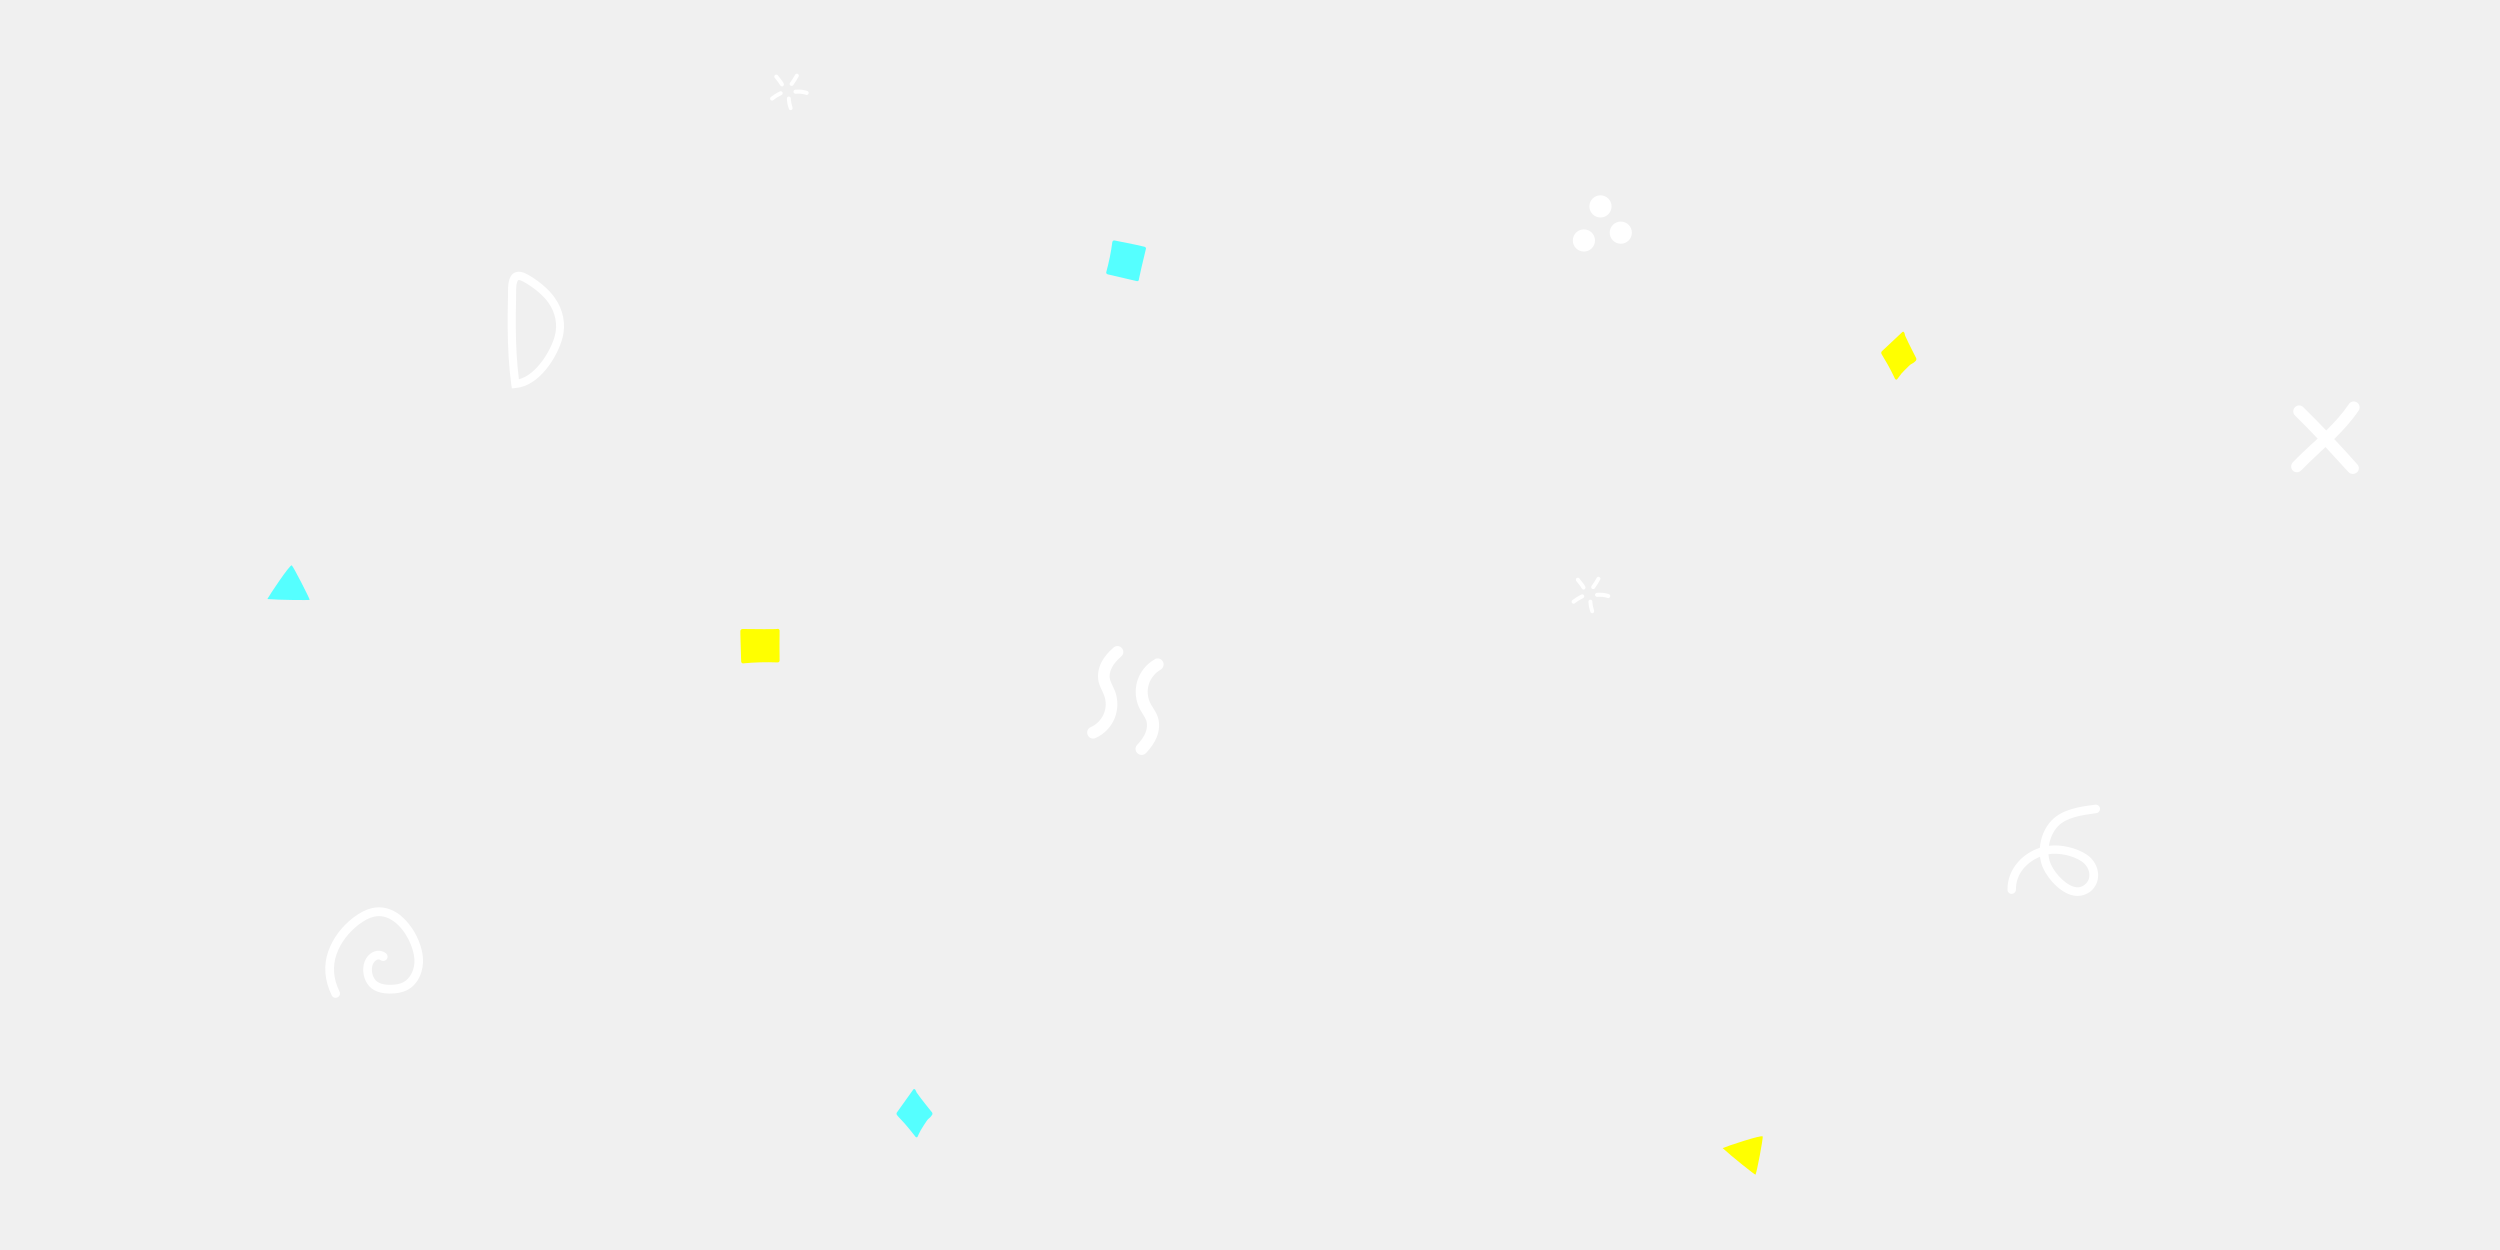
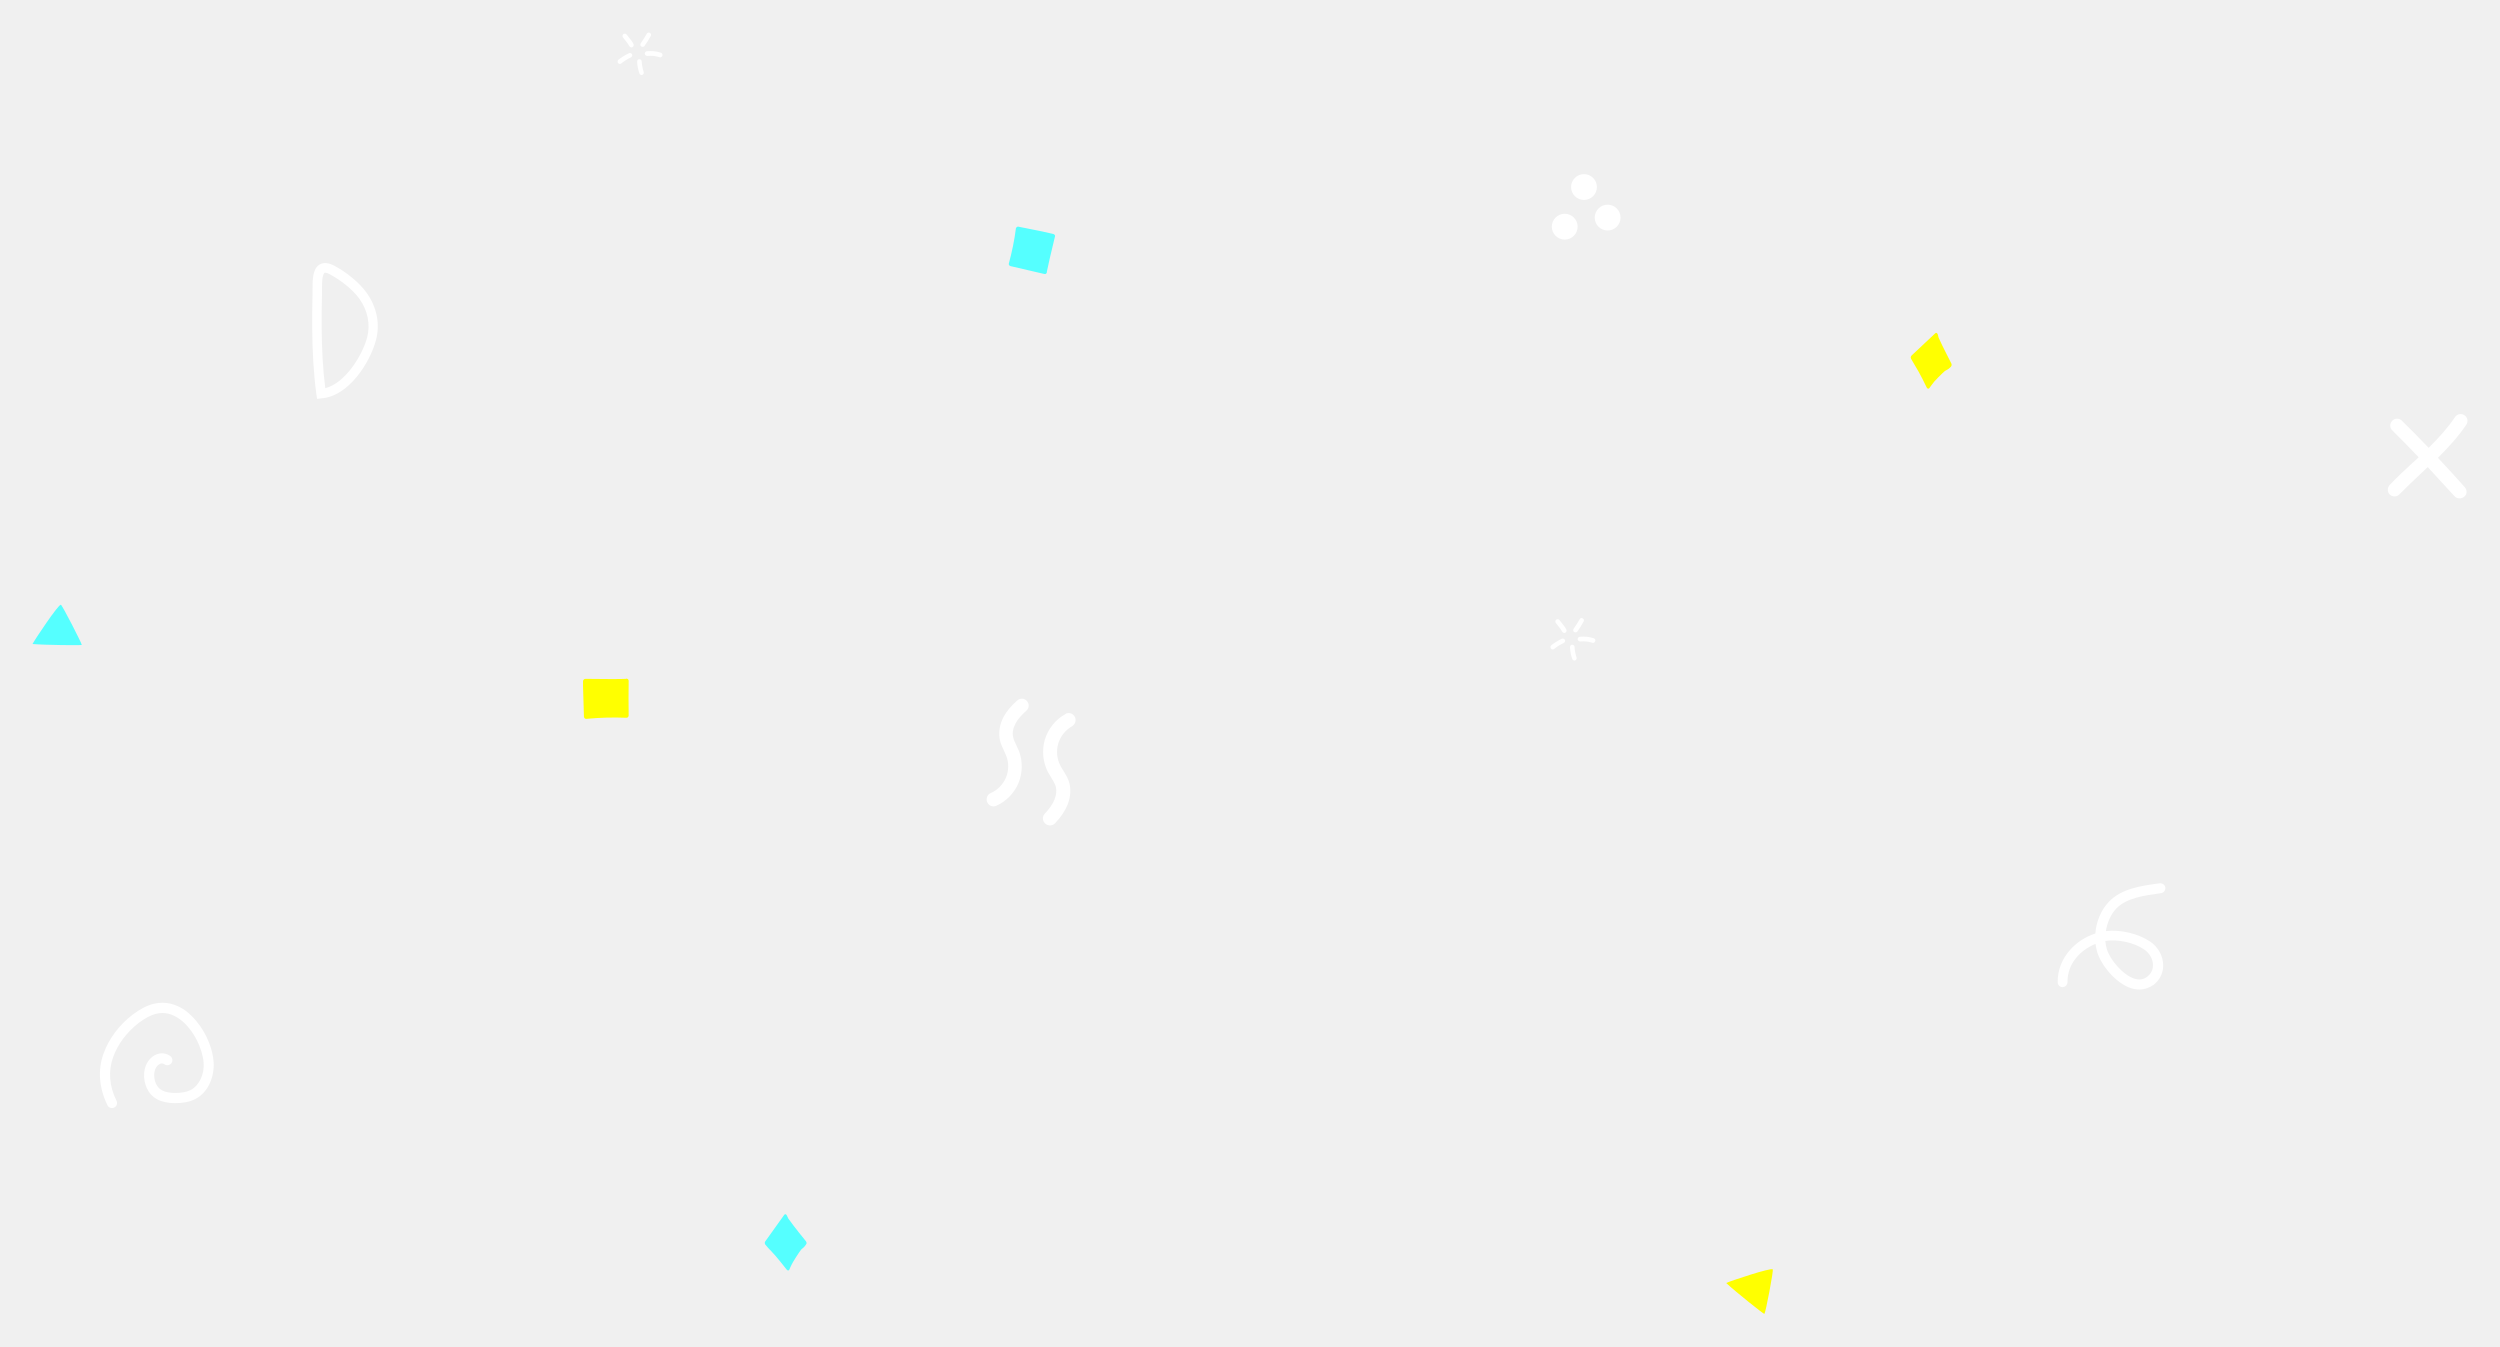
- <svg xmlns="http://www.w3.org/2000/svg" id="svg26" version="1.1" viewBox="0 0 1600 800" height="447.5" width="895">
+ <svg xmlns="http://www.w3.org/2000/svg" width="769.036" height="414.185" viewBox="0 0 1374.813 740.442" version="1.1" id="svg26">
  <defs id="defs30" />
-   <path d="m 498.942,403.657 v 0 c 0,-0.7 -0.5,-1.2 -1.2,-1.2 -0.1,0 -0.3,0 -0.4,0.1 -1.6,0.2 -14.3,0.1 -22.2,0 -0.3,0 -0.6,0.1 -0.9,0.4 -0.2,0.2 -0.4,0.5 -0.4,0.9 0,0.2 0,4.9 0.1,5.9 l 0.4,13.6 c 0,0.3 0.2,0.6 0.4,0.9 0.2,0.2 0.5,0.3 0.8,0.3 h 0.1 c 7.3,-0.7 14.7,-0.9 22,-0.6 0.3,0 0.7,-0.1 0.9,-0.3 0.2,-0.2 0.4,-0.6 0.4,-0.9 -0.1,-6.1 -0.1,-13.2 0,-19.1 z" style="fill:#ffff00;stroke-width:1" id="path10" />
-   <path transform="scale(1.78771)" d="M 685.962 128.153 C 685.962 128.097 683.221 122.895 682.046 120.21 C 681.99 120.042 681.878 119.594 681.822 119.315 C 681.766 119.091 681.654 118.923 681.487 118.811 C 681.319 118.699 681.151 118.755 681.039 118.867 L 673.711 125.748 L 673.711 125.748 C 673.599 125.859 673.543 126.027 673.487 126.195 C 673.487 126.363 673.487 126.587 673.599 126.754 C 673.655 126.81 674.383 128.153 674.774 128.768 C 676.117 130.838 678.41 135.537 678.41 135.593 C 678.522 135.76 678.634 135.872 678.802 135.928 C 678.969 135.928 679.081 135.872 679.193 135.76 C 679.193 135.76 680.2 134.362 680.703 133.747 C 681.543 132.852 682.382 131.957 683.277 131.118 C 683.948 130.446 684.172 130.334 684.451 130.222 C 684.731 130.055 685.067 129.943 685.85 129.16 C 686.073 128.88 686.129 128.433 685.962 128.153 z " style="stroke-width:0.559;fill:#ffff00" id="path38" />
-   <path transform="scale(1.78771)" d="M 616.711 411.029 C 618.109 410.358 630.583 406.218 631.031 406.833 C 631.311 407.225 628.849 420.147 628.458 420.538 C 628.346 420.706 619.508 413.658 616.711 411.029 z " style="stroke-width:0.559;fill:#ffff00" id="path36" />
-   <path id="path12" d="M171.1 383.4c1.3-2.5 14.3-22 15.6-21.6.8.3 11.5 21.2 11.5 22.1C198.1 384.2 177.9 384 171.1 383.4zM596.4 711.8c-.1-.1-6.7-8.2-9.7-12.5-.2-.3-.5-1-.7-1.5-.2-.4-.4-.7-.7-.8-.3-.1-.6 0-.8.3L574 712c0 0 0 0 0 0-.2.2-.2.5-.2.9 0 .3.2.7.4.9.1.1 1.8 2.2 2.8 3.1 3.1 3.1 8.8 10.5 8.9 10.6.2.3.5.4.8.4.3 0 .5-.2.6-.5 0 0 1.2-2.8 2-4.1 1.1-1.9 2.3-3.7 3.5-5.5.9-1.4 1.3-1.7 1.7-2 .5-.4 1-.7 2.1-2.4C596.9 713.1 596.8 712.3 596.4 711.8zM727.5 179.9C727.5 179.9 727.5 179.9 727.5 179.9c.6.2 1.3-.2 1.4-.8 0-.1 0-.2 0-.4.2-1.4 2.8-12.6 4.5-19.5.1-.3 0-.6-.2-.8-.2-.3-.5-.4-.8-.5-.2 0-4.7-1.1-5.7-1.3l-13.4-2.7c-.3-.1-.7 0-.9.2-.2.2-.4.4-.5.6 0 0 0 .1 0 .1-.8 6.5-2.2 13.1-3.9 19.4-.1.3 0 .6.2.9.2.3.5.4.8.5C714.8 176.9 721.7 178.5 727.5 179.9zM728.5 178.1c-.1-.1-.2-.2-.4-.2C728.3 177.9 728.4 178 728.5 178.1z" fill="#5ff" />
-   <g id="g24" fill="#FFF">
-     <path id="path14" d="M699.6 472.7c-1.5 0-2.8-.8-3.5-2.3-.8-1.9 0-4.2 1.9-5 3.7-1.6 6.8-4.7 8.4-8.5 1.6-3.8 1.7-8.1.2-11.9-.3-.9-.8-1.8-1.2-2.8-.8-1.7-1.8-3.7-2.3-5.9-.9-4.1-.2-8.6 2-12.8 1.7-3.1 4.1-6.1 7.6-9.1 1.6-1.4 4-1.2 5.3.4 1.4 1.6 1.2 4-.4 5.3-2.8 2.5-4.7 4.7-5.9 7-1.4 2.6-1.9 5.3-1.3 7.6.3 1.4 1 2.8 1.7 4.3.5 1.1 1 2.2 1.5 3.3 2.1 5.6 2 12-.3 17.6-2.3 5.5-6.8 10.1-12.3 12.5C700.6 472.6 700.1 472.7 699.6 472.7zM740.4 421.4c1.5-.2 3 .5 3.8 1.9 1.1 1.8.4 4.2-1.4 5.3-3.7 2.1-6.4 5.6-7.6 9.5-1.2 4-.8 8.4 1.1 12.1.4.9 1 1.7 1.6 2.7 1 1.7 2.2 3.5 3 5.7 1.4 4 1.2 8.7-.6 13.2-1.4 3.4-3.5 6.6-6.8 10.1-1.5 1.6-3.9 1.7-5.5.2-1.6-1.4-1.7-3.9-.2-5.4 2.6-2.8 4.3-5.3 5.3-7.7 1.1-2.8 1.3-5.6.5-7.9-.5-1.3-1.3-2.7-2.2-4.1-.6-1-1.3-2.1-1.9-3.2-2.8-5.4-3.4-11.9-1.7-17.8 1.8-5.9 5.8-11 11.2-14C739.4 421.6 739.9 421.4 740.4 421.4zM261.3 590.9c5.7 6.8 9 15.7 9.4 22.4.5 7.3-2.4 16.4-10.2 20.4-3 1.5-6.7 2.2-11.2 2.2-7.9-.1-12.9-2.9-15.4-8.4-2.1-4.7-2.3-11.4 1.8-15.9 3.2-3.5 7.8-4.1 11.2-1.6 1.2.9 1.5 2.7.6 3.9-.9 1.2-2.7 1.5-3.9.6-1.8-1.3-3.6.6-3.8.8-2.4 2.6-2.1 7-.8 9.9 1.5 3.4 4.7 5 10.4 5.1 3.6 0 6.4-.5 8.6-1.6 4.7-2.4 7.7-8.6 7.2-15-.5-7.3-5.3-18.2-13-23.9-4.2-3.1-8.5-4.1-12.9-3.1-3.1.7-6.2 2.4-9.7 5-6.6 5.1-11.7 11.8-14.2 19-2.7 7.7-2.1 15.8 1.9 23.9.7 1.4.1 3.1-1.3 3.7-1.4.7-3.1.1-3.7-1.3-4.6-9.4-5.4-19.2-2.2-28.2 2.9-8.2 8.6-15.9 16.1-21.6 4.1-3.1 8-5.1 11.8-6 6-1.4 12 0 17.5 4C257.6 586.9 259.6 588.8 261.3 590.9z" />
-     <circle id="circle16" r="7.1" cy="153.9" cx="1013.7" />
-     <circle id="circle18" r="7.1" cy="132.1" cx="1024.3" />
-     <circle id="circle20" r="7.1" cy="148.9" cx="1037.3" />
-     <path id="path22" d="M1508.7 297.2c-4.8-5.4-9.7-10.8-14.8-16.2 5.6-5.6 11.1-11.5 15.6-18.2 1.2-1.7.7-4.1-1-5.2-1.7-1.2-4.1-.7-5.2 1-4.2 6.2-9.1 11.6-14.5 16.9-4.8-5-9.7-10-14.7-14.9-1.5-1.5-3.9-1.5-5.3 0-1.5 1.5-1.5 3.9 0 5.3 4.9 4.8 9.7 9.8 14.5 14.8-1.1 1.1-2.3 2.2-3.5 3.2-4.1 3.8-8.4 7.8-12.4 12-1.4 1.5-1.4 3.8 0 5.3 0 0 0 0 0 0 1.5 1.4 3.9 1.4 5.3-.1 3.9-4 8.1-7.9 12.1-11.7 1.2-1.1 2.3-2.2 3.5-3.3 4.9 5.3 9.8 10.6 14.6 15.9.1.1.1.1.2.2 1.4 1.4 3.7 1.5 5.2.2C1510 301.2 1510.1 298.8 1508.7 297.2zM327.6 248.6l-.4-2.6c-1.5-11.1-2.2-23.2-2.3-37 0-5.5 0-11.5.2-18.5 0-.7 0-1.5 0-2.3 0-5 0-11.2 3.9-13.5 2.2-1.3 5.1-1 8.5.9 5.7 3.1 13.2 8.7 17.5 14.9 5.5 7.8 7.3 16.9 5 25.7-3.2 12.3-15 31-30 32.1L327.6 248.6zM332.1 179.2c-.2 0-.3 0-.4.1-.1.1-.7.5-1.1 2.7-.3 1.9-.3 4.2-.3 6.3 0 .8 0 1.7 0 2.4-.2 6.9-.2 12.8-.2 18.3.1 12.5.7 23.5 2 33.7 11-2.7 20.4-18.1 23-27.8 1.9-7.2.4-14.8-4.2-21.3l0 0C347 188.1 340 183 335 180.3 333.6 179.5 332.6 179.2 332.1 179.2zM516.3 60.8c-.1 0-.2 0-.4-.1-2.4-.7-4-.9-6.7-.7-.7 0-1.3-.5-1.4-1.2 0-.7.5-1.3 1.2-1.4 3.1-.2 4.9 0 7.6.8.7.2 1.1.9.9 1.6C517.3 60.4 516.8 60.8 516.3 60.8zM506.1 70.5c-.5 0-1-.3-1.2-.8-.8-2.1-1.2-4.3-1.3-6.6 0-.7.5-1.3 1.2-1.3.7 0 1.3.5 1.3 1.2.1 2 .5 3.9 1.1 5.8.2.7-.1 1.4-.8 1.6C506.4 70.5 506.2 70.5 506.1 70.5zM494.1 64.4c-.4 0-.8-.2-1-.5-.4-.6-.3-1.4.2-1.8 1.8-1.4 3.7-2.6 5.8-3.6.6-.3 1.4 0 1.7.6.3.6 0 1.4-.6 1.7-1.9.9-3.7 2-5.3 3.3C494.7 64.3 494.4 64.4 494.1 64.4zM500.5 55.3c-.5 0-.9-.3-1.2-.7-.5-1-1.2-1.9-2.4-3.4-.3-.4-.7-.9-1.1-1.4-.4-.6-.3-1.4.2-1.8.6-.4 1.4-.3 1.8.2.4.5.8 1 1.1 1.4 1.3 1.6 2.1 2.6 2.7 3.9.3.6 0 1.4-.6 1.7C500.9 55.3 500.7 55.3 500.5 55.3zM506.7 55c-.3 0-.5-.1-.8-.2-.6-.4-.7-1.2-.3-1.8 1.2-1.7 2.3-3.4 3.3-5.2.3-.6 1.1-.9 1.7-.5.6.3.9 1.1.5 1.7-1 1.9-2.2 3.8-3.5 5.6C507.4 54.8 507.1 55 506.7 55zM1029.3 382.8c-.1 0-.2 0-.4-.1-2.4-.7-4-.9-6.7-.7-.7 0-1.3-.5-1.4-1.2 0-.7.5-1.3 1.2-1.4 3.1-.2 4.9 0 7.6.8.7.2 1.1.9.9 1.6C1030.3 382.4 1029.8 382.8 1029.3 382.8zM1019.1 392.5c-.5 0-1-.3-1.2-.8-.8-2.1-1.2-4.3-1.3-6.6 0-.7.5-1.3 1.2-1.3.7 0 1.3.5 1.3 1.2.1 2 .5 3.9 1.1 5.8.2.7-.1 1.4-.8 1.6C1019.4 392.5 1019.2 392.5 1019.1 392.5zM1007.1 386.4c-.4 0-.8-.2-1-.5-.4-.6-.3-1.4.2-1.8 1.8-1.4 3.7-2.6 5.8-3.6.6-.3 1.4 0 1.7.6.3.6 0 1.4-.6 1.7-1.9.9-3.7 2-5.3 3.3C1007.7 386.3 1007.4 386.4 1007.1 386.4zM1013.5 377.3c-.5 0-.9-.3-1.2-.7-.5-1-1.2-1.9-2.4-3.4-.3-.4-.7-.9-1.1-1.4-.4-.6-.3-1.4.2-1.8.6-.4 1.4-.3 1.8.2.4.5.8 1 1.1 1.4 1.3 1.6 2.1 2.6 2.7 3.9.3.6 0 1.4-.6 1.7C1013.9 377.3 1013.7 377.3 1013.5 377.3zM1019.7 377c-.3 0-.5-.1-.8-.2-.6-.4-.7-1.2-.3-1.8 1.2-1.7 2.3-3.4 3.3-5.2.3-.6 1.1-.9 1.7-.5.6.3.9 1.1.5 1.7-1 1.9-2.2 3.8-3.5 5.6C1020.4 376.8 1020.1 377 1019.7 377zM1329.7 573.4c-1.4 0-2.9-.2-4.5-.7-8.4-2.7-16.6-12.7-18.7-20-.4-1.4-.7-2.9-.9-4.4-8.1 3.3-15.5 10.6-15.4 21 0 1.5-1.2 2.7-2.7 2.8 0 0 0 0 0 0-1.5 0-2.7-1.2-2.7-2.7-.1-6.7 2.4-12.9 7-18 3.6-4 8.4-7.1 13.7-8.8.5-6.5 3.1-12.9 7.4-17.4 7-7.4 18.2-8.9 27.3-10.1l.7-.1c1.5-.2 2.9.9 3.1 2.3.2 1.5-.9 2.9-2.3 3.1l-.7.1c-8.6 1.2-18.4 2.5-24 8.4-3 3.2-5 7.7-5.7 12.4 7.9-1 17.7 1.3 24.3 5.7 4.3 2.9 7.1 7.8 7.2 12.7.2 4.3-1.7 8.3-5.2 11.1C1335.2 572.4 1332.6 573.4 1329.7 573.4zM1311 546.7c.1 1.5.4 3 .8 4.4 1.7 5.8 8.7 14.2 15.1 16.3 2.8.9 5.1.5 7.2-1.1 2.7-2.1 3.2-4.8 3.1-6.6-.1-3.2-2-6.4-4.8-8.3C1326.7 547.5 1317.7 545.6 1311 546.7z" />
+   <path id="path10" style="fill:#ffff00;stroke-width:1" d="m 345.719,374.416 v 0 c 0,-0.7 -0.5,-1.2 -1.2,-1.2 -0.1,0 -0.3,0 -0.4,0.1 -1.6,0.2 -14.3,0.1 -22.2,0 -0.3,0 -0.6,0.1 -0.9,0.4 -0.2,0.2 -0.4,0.5 -0.4,0.9 0,0.2 0,4.9 0.1,5.9 l 0.4,13.6 c 0,0.3 0.2,0.6 0.4,0.9 0.2,0.2 0.5,0.3 0.8,0.3 h 0.1 c 7.3,-0.7 14.7,-0.9 22,-0.6 0.3,0 0.7,-0.1 0.9,-0.3 0.2,-0.2 0.4,-0.6 0.4,-0.9 -0.1,-6.1 -0.1,-13.2 0,-19.1 z" />
+   <path id="path38" style="fill:#ffff00;stroke-width:1" d="m 1073.077,199.859 c 0,-0.1 -4.9,-9.4 -7,-14.2 -0.1,-0.3 -0.3,-1.1 -0.4,-1.6 -0.1,-0.4 -0.3,-0.7 -0.6,-0.9 -0.3,-0.2 -0.6,-0.1 -0.8,0.1 l -13.1,12.3 v 0 c -0.2,0.2 -0.3,0.5 -0.4,0.8 0,0.3 0,0.7 0.2,1 0.1,0.1 1.4,2.5 2.1,3.6 2.4,3.7 6.5,12.1 6.5,12.2 0.2,0.3 0.4,0.5 0.7,0.6 0.3,0 0.5,-0.1 0.7,-0.3 0,0 1.8,-2.5 2.7,-3.6 1.5,-1.6 3,-3.2 4.6,-4.7 1.2,-1.2 1.6,-1.4 2.1,-1.6 0.5,-0.3 1.1,-0.5 2.5,-1.9 0.4,-0.5 0.5,-1.3 0.2,-1.8 z" />
+   <path id="path36" style="fill:#ffff00;stroke-width:1" d="m 949.277,705.559 c 2.5,-1.2 24.8,-8.6 25.6,-7.5 0.5,0.7 -3.9,23.8 -4.6,24.5 -0.2,0.3 -16,-12.3 -21,-17 z" />
+   <path fill="#55ffff" d="m 17.877,354.159 c 1.3,-2.5 14.3,-22 15.6,-21.6 0.8,0.3 11.5,21.2 11.5,22.1 -0.1,0.3 -20.3,0.1 -27.1,-0.5 z m 425.3,328.4 c -0.1,-0.1 -6.7,-8.2 -9.7,-12.5 -0.2,-0.3 -0.5,-1 -0.7,-1.5 -0.2,-0.4 -0.4,-0.7 -0.7,-0.8 -0.3,-0.1 -0.6,0 -0.8,0.3 l -10.5,14.7 c 0,0 0,0 0,0 -0.2,0.2 -0.2,0.5 -0.2,0.9 0,0.3 0.2,0.7 0.4,0.9 0.1,0.1 1.8,2.2 2.8,3.1 3.1,3.1 8.8,10.5 8.9,10.6 0.2,0.3 0.5,0.4 0.8,0.4 0.3,0 0.5,-0.2 0.6,-0.5 0,0 1.2,-2.8 2,-4.1 1.1,-1.9 2.3,-3.7 3.5,-5.5 0.9,-1.4 1.3,-1.7 1.7,-2 0.5,-0.4 1,-0.7 2.1,-2.4 0.3,-0.3 0.2,-1.1 -0.2,-1.6 z m 131.1,-531.9 c 0,0 0,0 0,0 0.6,0.2 1.3,-0.2 1.4,-0.8 0,-0.1 0,-0.2 0,-0.4 0.2,-1.4 2.8,-12.6 4.5,-19.5 0.1,-0.3 0,-0.6 -0.2,-0.8 -0.2,-0.3 -0.5,-0.4 -0.8,-0.5 -0.2,0 -4.7,-1.1 -5.7,-1.3 l -13.4,-2.7 c -0.3,-0.1 -0.7,0 -0.9,0.2 -0.2,0.2 -0.4,0.4 -0.5,0.6 0,0 0,0.1 0,0.1 -0.8,6.5 -2.2,13.1 -3.9,19.4 -0.1,0.3 0,0.6 0.2,0.9 0.2,0.3 0.5,0.4 0.8,0.5 5.8,1.3 12.7,2.9 18.5,4.3 z m 1,-1.8 c -0.1,-0.1 -0.2,-0.2 -0.4,-0.2 0.2,0 0.3,0.1 0.4,0.2 z" id="path12" />
+   <g transform="translate(-153.2229,-29.24077)" fill="#ffffff" id="g24">
+     <path d="m 699.6,472.7 c -1.5,0 -2.8,-0.8 -3.5,-2.3 -0.8,-1.9 0,-4.2 1.9,-5 3.7,-1.6 6.8,-4.7 8.4,-8.5 1.6,-3.8 1.7,-8.1 0.2,-11.9 -0.3,-0.9 -0.8,-1.8 -1.2,-2.8 -0.8,-1.7 -1.8,-3.7 -2.3,-5.9 -0.9,-4.1 -0.2,-8.6 2,-12.8 1.7,-3.1 4.1,-6.1 7.6,-9.1 1.6,-1.4 4,-1.2 5.3,0.4 1.4,1.6 1.2,4 -0.4,5.3 -2.8,2.5 -4.7,4.7 -5.9,7 -1.4,2.6 -1.9,5.3 -1.3,7.6 0.3,1.4 1,2.8 1.7,4.3 0.5,1.1 1,2.2 1.5,3.3 2.1,5.6 2,12 -0.3,17.6 -2.3,5.5 -6.8,10.1 -12.3,12.5 -0.4,0.2 -0.9,0.3 -1.4,0.3 z m 40.8,-51.3 c 1.5,-0.2 3,0.5 3.8,1.9 1.1,1.8 0.4,4.2 -1.4,5.3 -3.7,2.1 -6.4,5.6 -7.6,9.5 -1.2,4 -0.8,8.4 1.1,12.1 0.4,0.9 1,1.7 1.6,2.7 1,1.7 2.2,3.5 3,5.7 1.4,4 1.2,8.7 -0.6,13.2 -1.4,3.4 -3.5,6.6 -6.8,10.1 -1.5,1.6 -3.9,1.7 -5.5,0.2 -1.6,-1.4 -1.7,-3.9 -0.2,-5.4 2.6,-2.8 4.3,-5.3 5.3,-7.7 1.1,-2.8 1.3,-5.6 0.5,-7.9 -0.5,-1.3 -1.3,-2.7 -2.2,-4.1 -0.6,-1 -1.3,-2.1 -1.9,-3.2 -2.8,-5.4 -3.4,-11.9 -1.7,-17.8 1.8,-5.9 5.8,-11 11.2,-14 0.4,-0.4 0.9,-0.6 1.4,-0.6 z M 261.3,590.9 c 5.7,6.8 9,15.7 9.4,22.4 0.5,7.3 -2.4,16.4 -10.2,20.4 -3,1.5 -6.7,2.2 -11.2,2.2 -7.9,-0.1 -12.9,-2.9 -15.4,-8.4 -2.1,-4.7 -2.3,-11.4 1.8,-15.9 3.2,-3.5 7.8,-4.1 11.2,-1.6 1.2,0.9 1.5,2.7 0.6,3.9 -0.9,1.2 -2.7,1.5 -3.9,0.6 -1.8,-1.3 -3.6,0.6 -3.8,0.8 -2.4,2.6 -2.1,7 -0.8,9.9 1.5,3.4 4.7,5 10.4,5.1 3.6,0 6.4,-0.5 8.6,-1.6 4.7,-2.4 7.7,-8.6 7.2,-15 -0.5,-7.3 -5.3,-18.2 -13,-23.9 -4.2,-3.1 -8.5,-4.1 -12.9,-3.1 -3.1,0.7 -6.2,2.4 -9.7,5 -6.6,5.1 -11.7,11.8 -14.2,19 -2.7,7.7 -2.1,15.8 1.9,23.9 0.7,1.4 0.1,3.1 -1.3,3.7 -1.4,0.7 -3.1,0.1 -3.7,-1.3 -4.6,-9.4 -5.4,-19.2 -2.2,-28.2 2.9,-8.2 8.6,-15.9 16.1,-21.6 4.1,-3.1 8,-5.1 11.8,-6 6,-1.4 12,0 17.5,4 2.1,1.7 4.1,3.6 5.8,5.7 z" id="path14" />
+     <circle cx="1013.7" cy="153.9" r="7.1" id="circle16" />
+     <circle cx="1024.3" cy="132.1" r="7.1" id="circle18" />
+     <circle cx="1037.3" cy="148.9" r="7.1" id="circle20" />
+     <path d="m 1508.7,297.2 c -4.8,-5.4 -9.7,-10.8 -14.8,-16.2 5.6,-5.6 11.1,-11.5 15.6,-18.2 1.2,-1.7 0.7,-4.1 -1,-5.2 -1.7,-1.2 -4.1,-0.7 -5.2,1 -4.2,6.2 -9.1,11.6 -14.5,16.9 -4.8,-5 -9.7,-10 -14.7,-14.9 -1.5,-1.5 -3.9,-1.5 -5.3,0 -1.5,1.5 -1.5,3.9 0,5.3 4.9,4.8 9.7,9.8 14.5,14.8 -1.1,1.1 -2.3,2.2 -3.5,3.2 -4.1,3.8 -8.4,7.8 -12.4,12 -1.4,1.5 -1.4,3.8 0,5.3 0,0 0,0 0,0 1.5,1.4 3.9,1.4 5.3,-0.1 3.9,-4 8.1,-7.9 12.1,-11.7 1.2,-1.1 2.3,-2.2 3.5,-3.3 4.9,5.3 9.8,10.6 14.6,15.9 0.1,0.1 0.1,0.1 0.2,0.2 1.4,1.4 3.7,1.5 5.2,0.2 1.7,-1.2 1.8,-3.6 0.4,-5.2 z M 327.6,248.6 327.2,246 c -1.5,-11.1 -2.2,-23.2 -2.3,-37 0,-5.5 0,-11.5 0.2,-18.5 0,-0.7 0,-1.5 0,-2.3 0,-5 0,-11.2 3.9,-13.5 2.2,-1.3 5.1,-1 8.5,0.9 5.7,3.1 13.2,8.7 17.5,14.9 5.5,7.8 7.3,16.9 5,25.7 -3.2,12.3 -15,31 -30,32.1 z m 4.5,-69.4 c -0.2,0 -0.3,0 -0.4,0.1 -0.1,0.1 -0.7,0.5 -1.1,2.7 -0.3,1.9 -0.3,4.2 -0.3,6.3 0,0.8 0,1.7 0,2.4 -0.2,6.9 -0.2,12.8 -0.2,18.3 0.1,12.5 0.7,23.5 2,33.7 11,-2.7 20.4,-18.1 23,-27.8 1.9,-7.2 0.4,-14.8 -4.2,-21.3 v 0 C 347,188.1 340,183 335,180.3 c -1.4,-0.8 -2.4,-1.1 -2.9,-1.1 z M 516.3,60.8 c -0.1,0 -0.2,0 -0.4,-0.1 -2.4,-0.7 -4,-0.9 -6.7,-0.7 -0.7,0 -1.3,-0.5 -1.4,-1.2 0,-0.7 0.5,-1.3 1.2,-1.4 3.1,-0.2 4.9,0 7.6,0.8 0.7,0.2 1.1,0.9 0.9,1.6 -0.2,0.6 -0.7,1 -1.2,1 z m -10.2,9.7 c -0.5,0 -1,-0.3 -1.2,-0.8 -0.8,-2.1 -1.2,-4.3 -1.3,-6.6 0,-0.7 0.5,-1.3 1.2,-1.3 0.7,0 1.3,0.5 1.3,1.2 0.1,2 0.5,3.9 1.1,5.8 0.2,0.7 -0.1,1.4 -0.8,1.6 0,0.1 -0.2,0.1 -0.3,0.1 z m -12,-6.1 c -0.4,0 -0.8,-0.2 -1,-0.5 -0.4,-0.6 -0.3,-1.4 0.2,-1.8 1.8,-1.4 3.7,-2.6 5.8,-3.6 0.6,-0.3 1.4,0 1.7,0.6 0.3,0.6 0,1.4 -0.6,1.7 -1.9,0.9 -3.7,2 -5.3,3.3 -0.2,0.2 -0.5,0.3 -0.8,0.3 z m 6.4,-9.1 c -0.5,0 -0.9,-0.3 -1.2,-0.7 -0.5,-1 -1.2,-1.9 -2.4,-3.4 -0.3,-0.4 -0.7,-0.9 -1.1,-1.4 -0.4,-0.6 -0.3,-1.4 0.2,-1.8 0.6,-0.4 1.4,-0.3 1.8,0.2 0.4,0.5 0.8,1 1.1,1.4 1.3,1.6 2.1,2.6 2.7,3.9 0.3,0.6 0,1.4 -0.6,1.7 -0.1,0.1 -0.3,0.1 -0.5,0.1 z m 6.2,-0.3 c -0.3,0 -0.5,-0.1 -0.8,-0.2 -0.6,-0.4 -0.7,-1.2 -0.3,-1.8 1.2,-1.7 2.3,-3.4 3.3,-5.2 0.3,-0.6 1.1,-0.9 1.7,-0.5 0.6,0.3 0.9,1.1 0.5,1.7 -1,1.9 -2.2,3.8 -3.5,5.6 -0.2,0.2 -0.5,0.4 -0.9,0.4 z m 522.6,327.8 c -0.1,0 -0.2,0 -0.4,-0.1 -2.4,-0.7 -4,-0.9 -6.7,-0.7 -0.7,0 -1.3,-0.5 -1.4,-1.2 0,-0.7 0.5,-1.3 1.2,-1.4 3.1,-0.2 4.9,0 7.6,0.8 0.7,0.2 1.1,0.9 0.9,1.6 -0.2,0.6 -0.7,1 -1.2,1 z m -10.2,9.7 c -0.5,0 -1,-0.3 -1.2,-0.8 -0.8,-2.1 -1.2,-4.3 -1.3,-6.6 0,-0.7 0.5,-1.3 1.2,-1.3 0.7,0 1.3,0.5 1.3,1.2 0.1,2 0.5,3.9 1.1,5.8 0.2,0.7 -0.1,1.4 -0.8,1.6 0,0.1 -0.2,0.1 -0.3,0.1 z m -12,-6.1 c -0.4,0 -0.8,-0.2 -1,-0.5 -0.4,-0.6 -0.3,-1.4 0.2,-1.8 1.8,-1.4 3.7,-2.6 5.8,-3.6 0.6,-0.3 1.4,0 1.7,0.6 0.3,0.6 0,1.4 -0.6,1.7 -1.9,0.9 -3.7,2 -5.3,3.3 -0.2,0.2 -0.5,0.3 -0.8,0.3 z m 6.4,-9.1 c -0.5,0 -0.9,-0.3 -1.2,-0.7 -0.5,-1 -1.2,-1.9 -2.4,-3.4 -0.3,-0.4 -0.7,-0.9 -1.1,-1.4 -0.4,-0.6 -0.3,-1.4 0.2,-1.8 0.6,-0.4 1.4,-0.3 1.8,0.2 0.4,0.5 0.8,1 1.1,1.4 1.3,1.6 2.1,2.6 2.7,3.9 0.3,0.6 0,1.4 -0.6,1.7 -0.1,0.1 -0.3,0.1 -0.5,0.1 z m 6.2,-0.3 c -0.3,0 -0.5,-0.1 -0.8,-0.2 -0.6,-0.4 -0.7,-1.2 -0.3,-1.8 1.2,-1.7 2.3,-3.4 3.3,-5.2 0.3,-0.6 1.1,-0.9 1.7,-0.5 0.6,0.3 0.9,1.1 0.5,1.7 -1,1.9 -2.2,3.8 -3.5,5.6 -0.2,0.2 -0.5,0.4 -0.9,0.4 z m 310,196.4 c -1.4,0 -2.9,-0.2 -4.5,-0.7 -8.4,-2.7 -16.6,-12.7 -18.7,-20 -0.4,-1.4 -0.7,-2.9 -0.9,-4.4 -8.1,3.3 -15.5,10.6 -15.4,21 0,1.5 -1.2,2.7 -2.7,2.8 0,0 0,0 0,0 -1.5,0 -2.7,-1.2 -2.7,-2.7 -0.1,-6.7 2.4,-12.9 7,-18 3.6,-4 8.4,-7.1 13.7,-8.8 0.5,-6.5 3.1,-12.9 7.4,-17.4 7,-7.4 18.2,-8.9 27.3,-10.1 l 0.7,-0.1 c 1.5,-0.2 2.9,0.9 3.1,2.3 0.2,1.5 -0.9,2.9 -2.3,3.1 l -0.7,0.1 c -8.6,1.2 -18.4,2.5 -24,8.4 -3,3.2 -5,7.7 -5.7,12.4 7.9,-1 17.7,1.3 24.3,5.7 4.3,2.9 7.1,7.8 7.2,12.7 0.2,4.3 -1.7,8.3 -5.2,11.1 -2.4,1.6 -5,2.6 -7.9,2.6 z M 1311,546.7 c 0.1,1.5 0.4,3 0.8,4.4 1.7,5.8 8.7,14.2 15.1,16.3 2.8,0.9 5.1,0.5 7.2,-1.1 2.7,-2.1 3.2,-4.8 3.1,-6.6 -0.1,-3.2 -2,-6.4 -4.8,-8.3 -5.7,-3.9 -14.7,-5.8 -21.4,-4.7 z" id="path22" />
  </g>
</svg>
